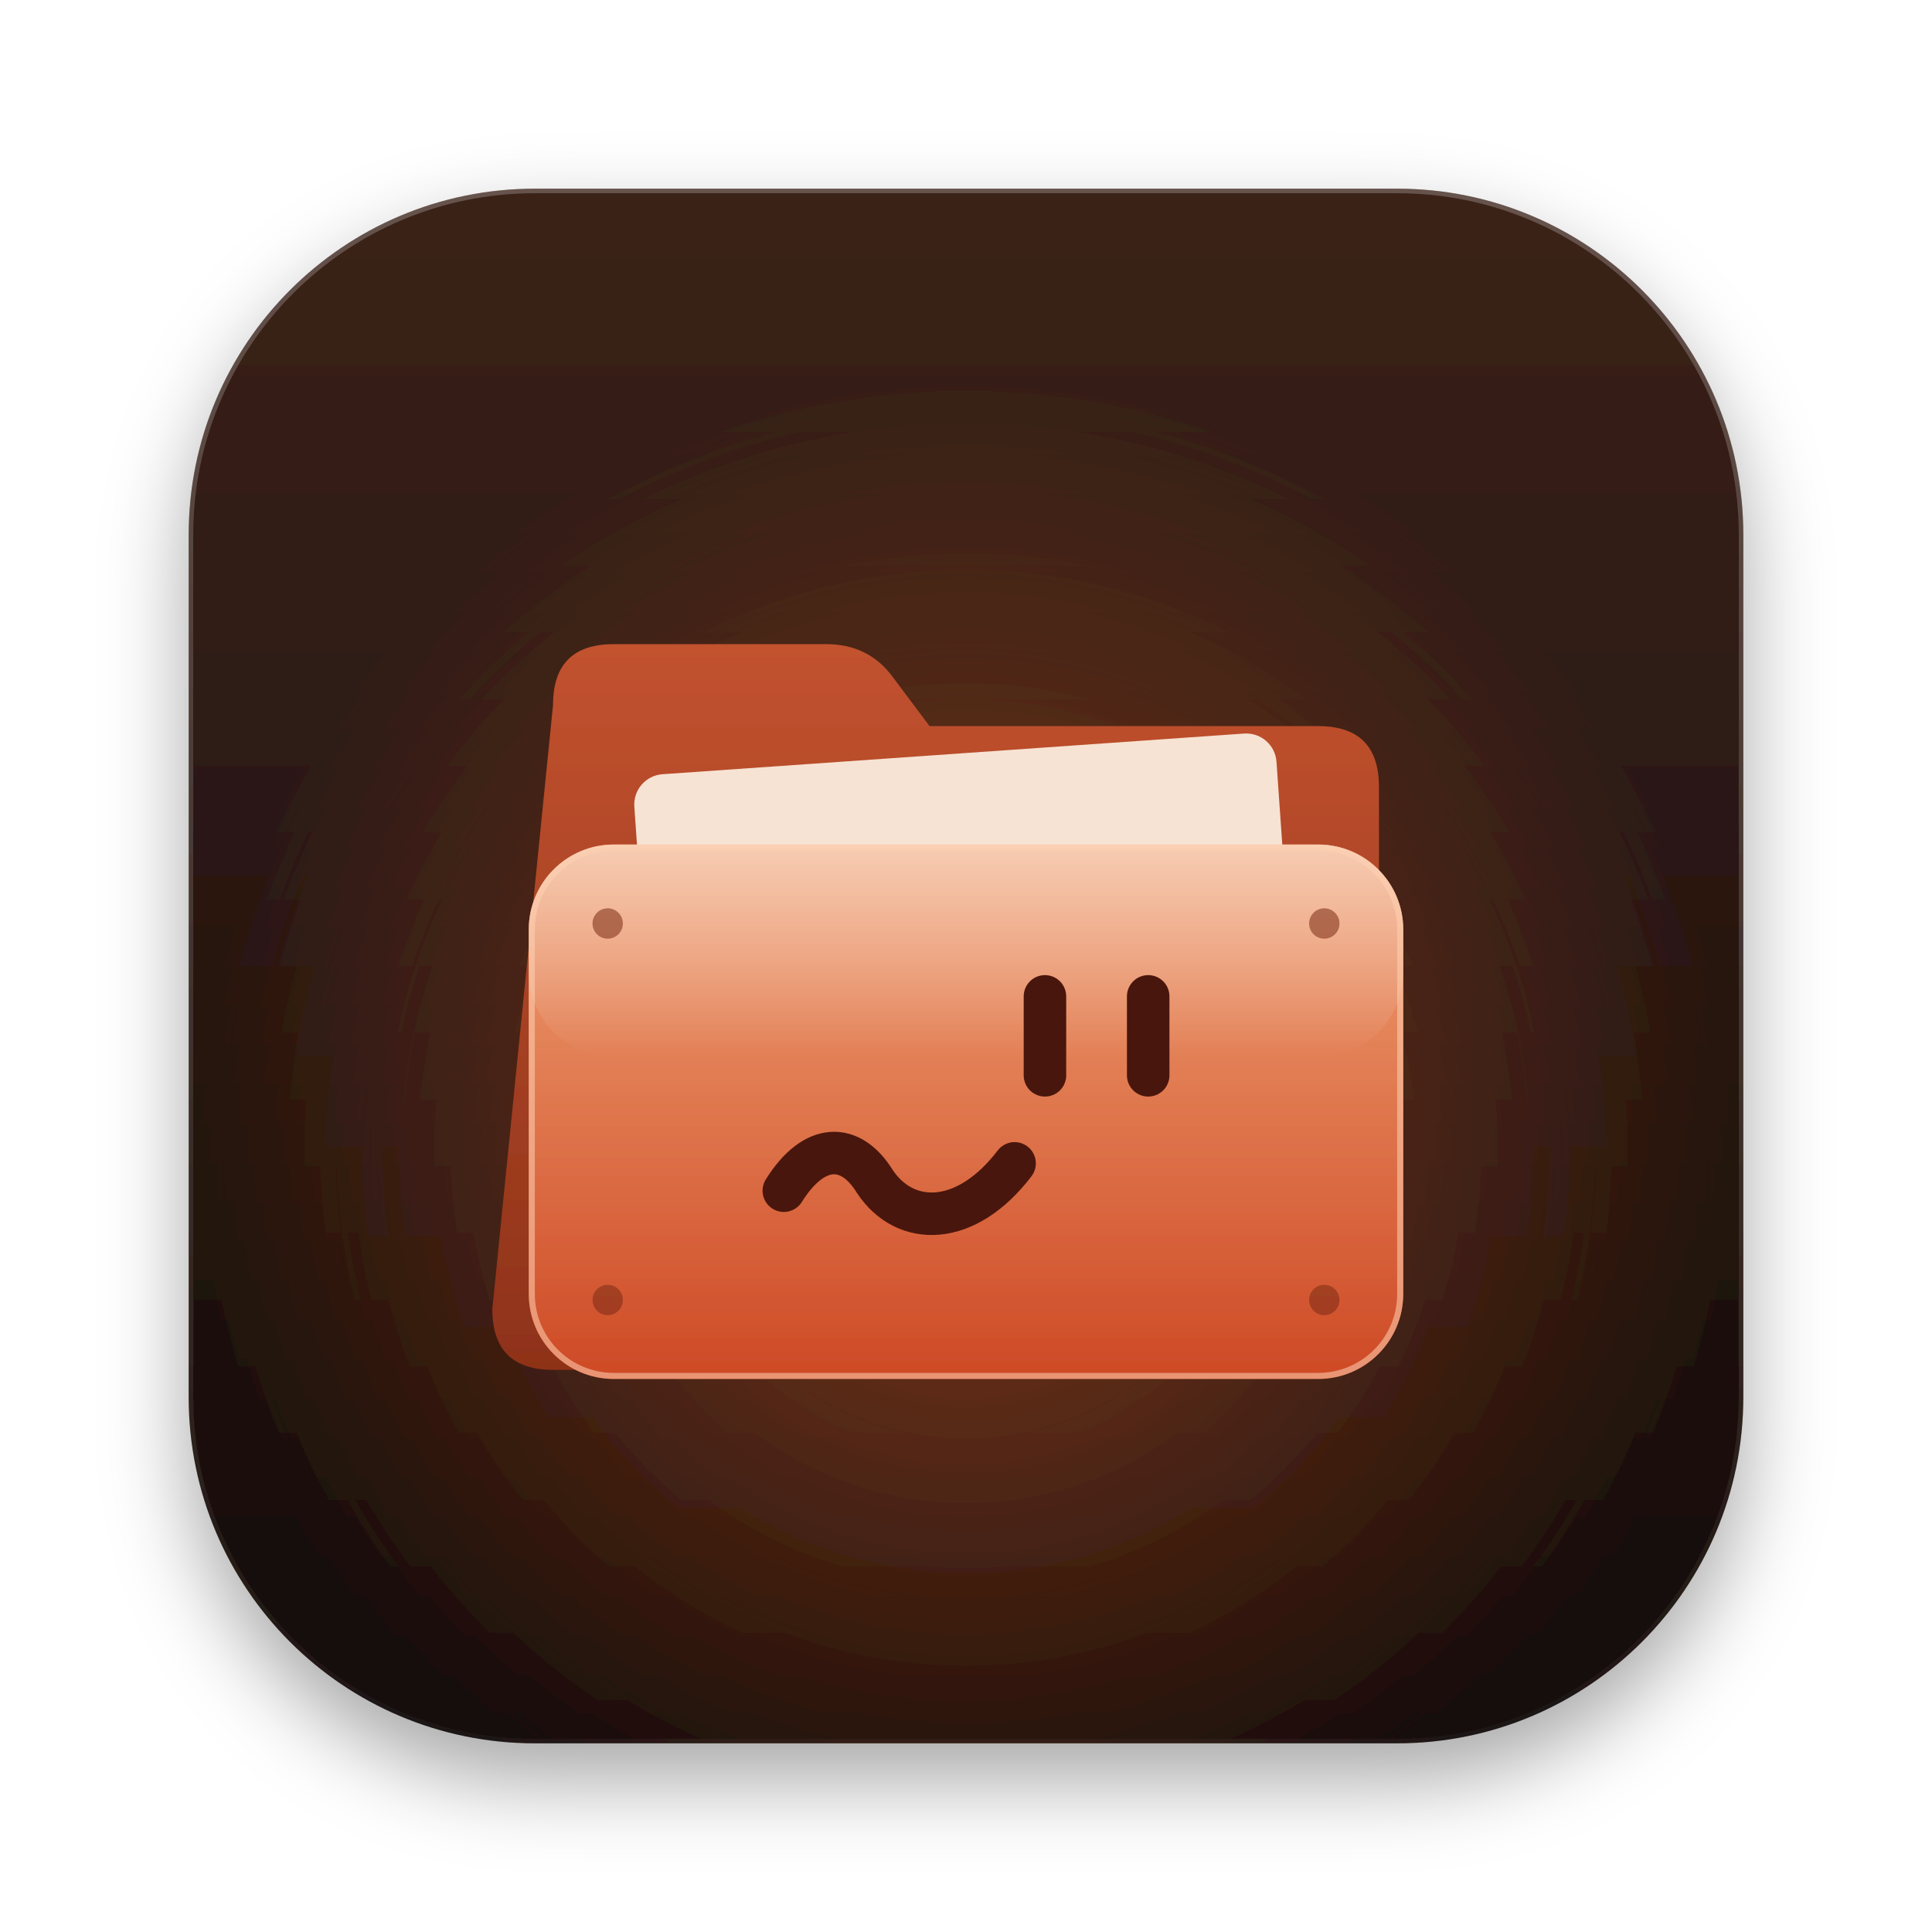
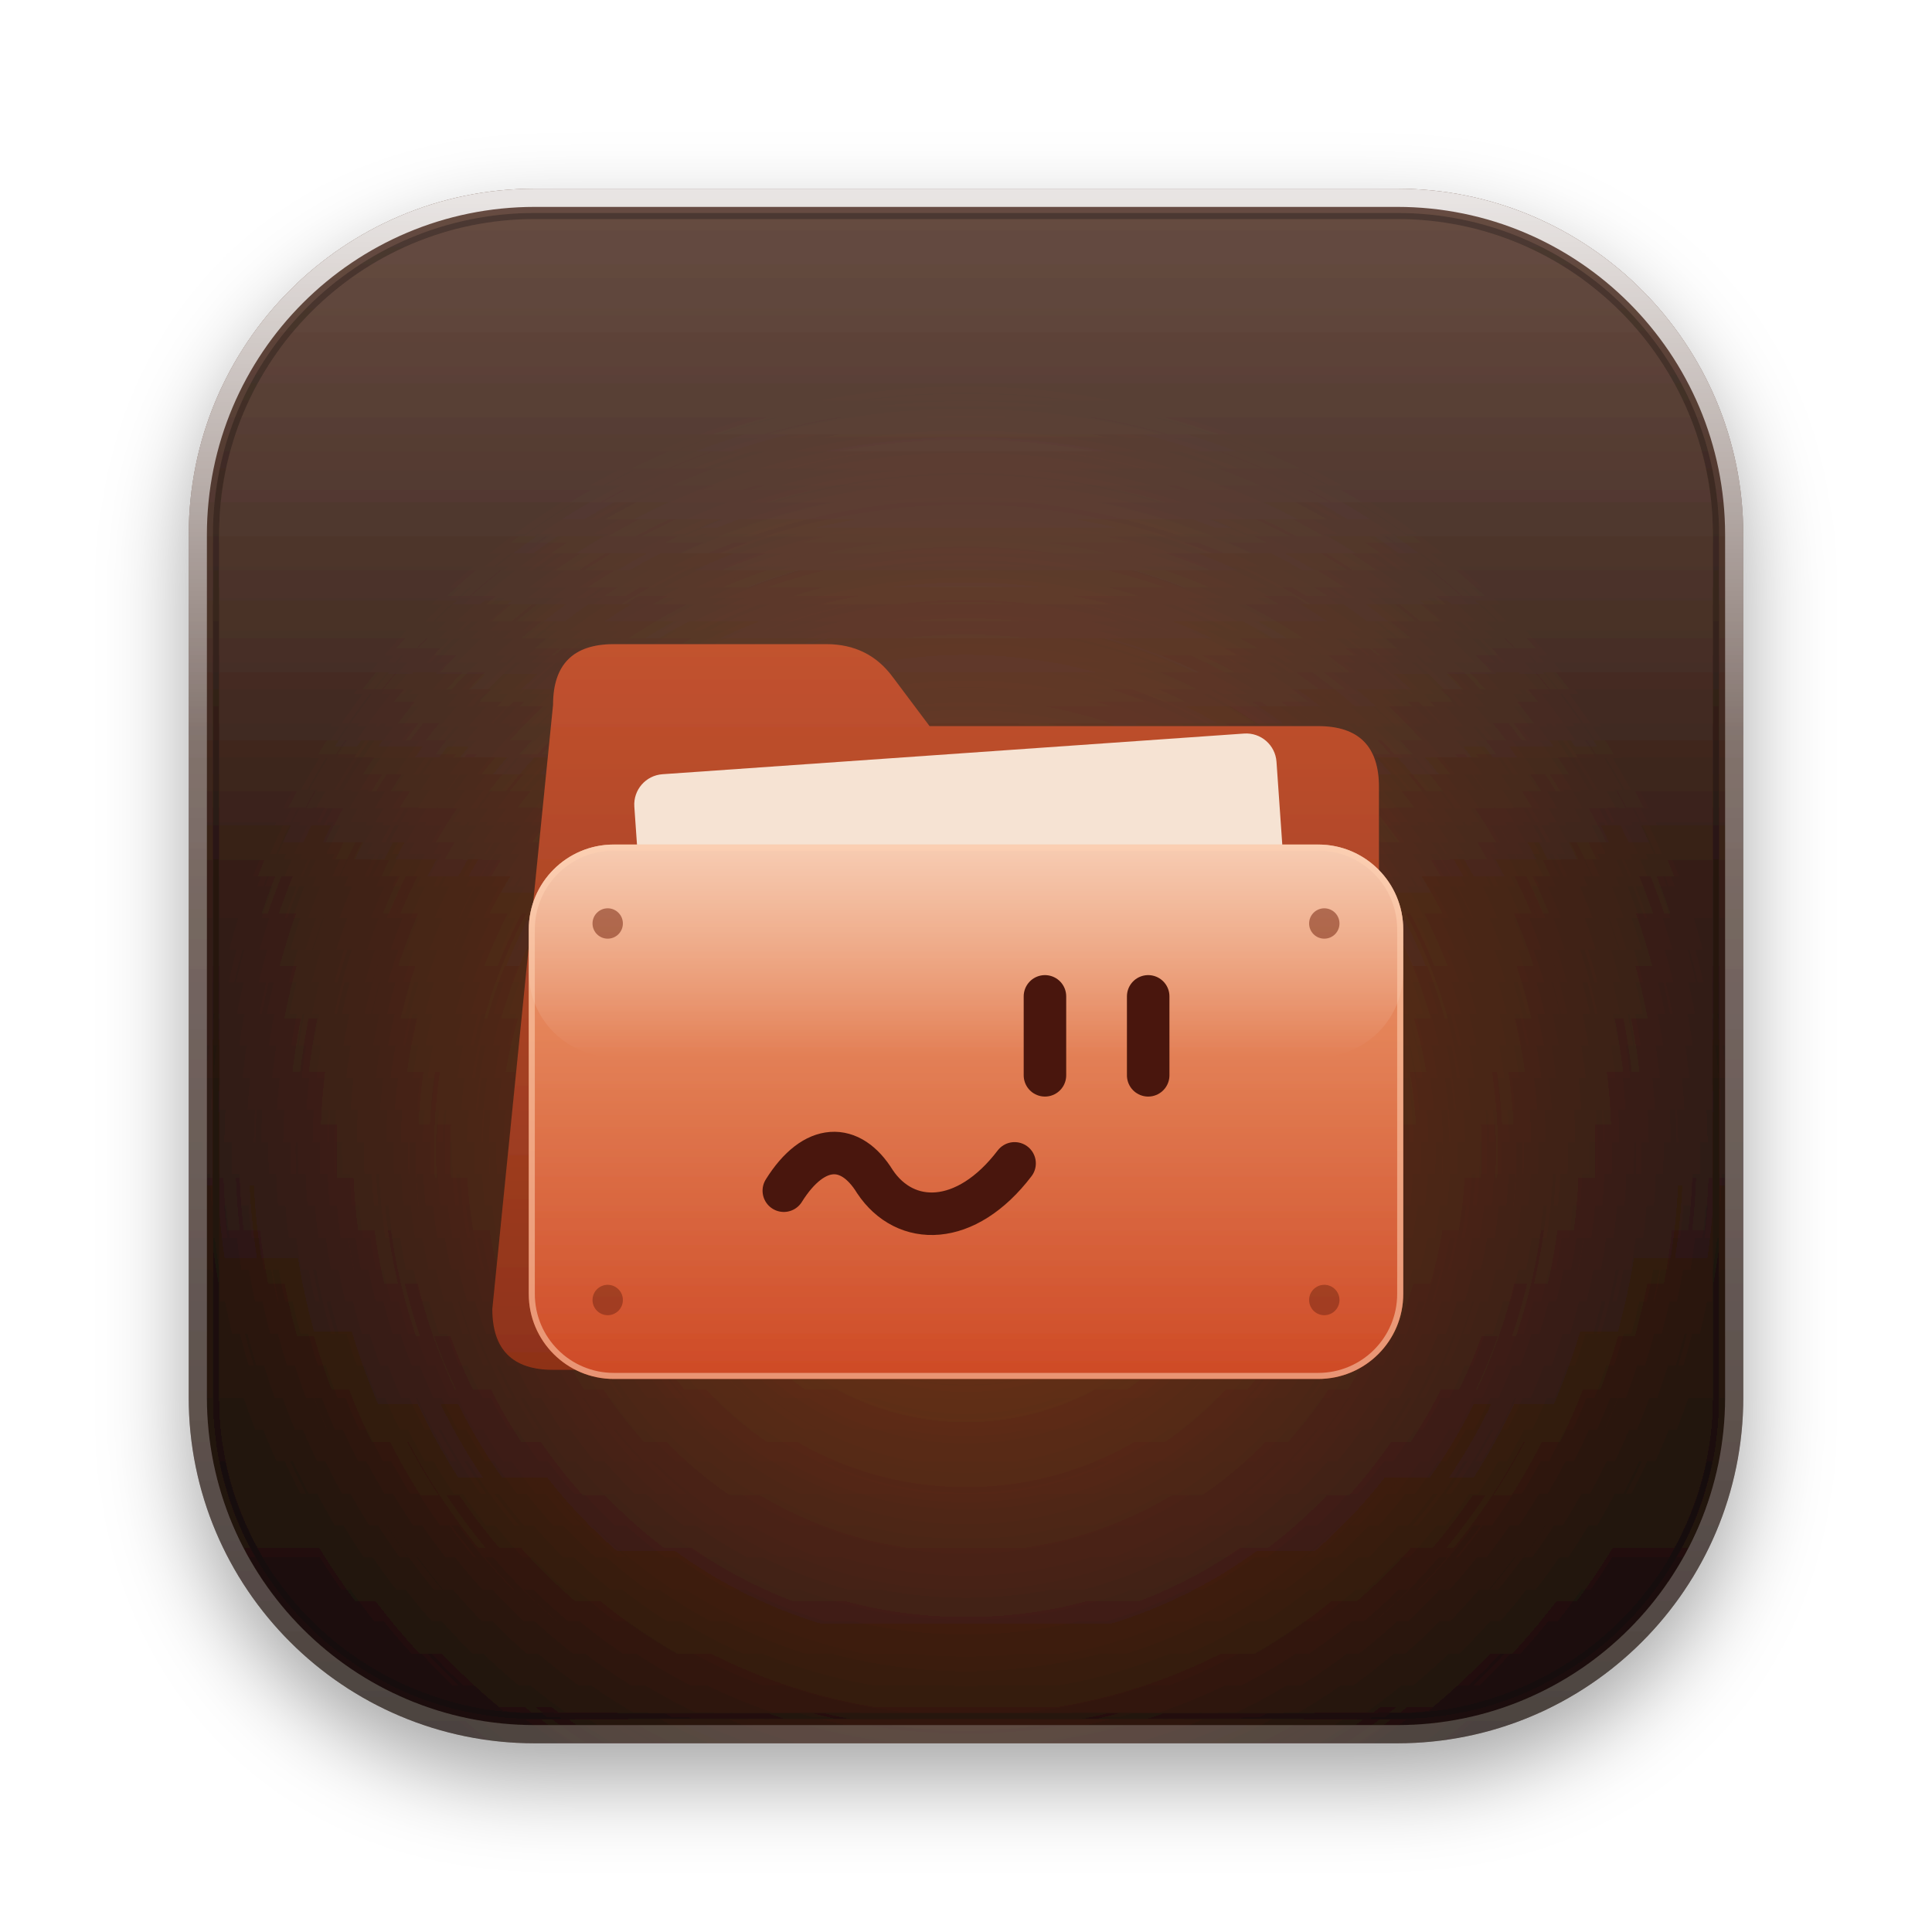
<svg xmlns="http://www.w3.org/2000/svg" width="1024" height="1024" viewBox="0 0 1024 1024" role="img" aria-label="Copper folder app icon with a smiling face on a dark background">
  <defs>
    <clipPath id="squircle">
      <rect width="512" height="512" rx="114" />
    </clipPath>
    <filter id="shadow" x="-20%" y="-20%" width="140%" height="140%">
      <feDropShadow dx="0" dy="12" stdDeviation="14" flood-color="#000000" flood-opacity="0.35" />
    </filter>
    <linearGradient id="bg" x1="0" y1="0" x2="0" y2="1">
-       <stop offset="0" stop-color="#3B2219" />
-       <stop offset="1" stop-color="#140B08" />
+       <stop offset="0" stop-color="#4A2B1F" />
+       <stop offset="1" stop-color="#1A0E0A" />
    </linearGradient>
    <radialGradient id="glow" cx="0.5" cy="0.62" r="0.5">
      <stop offset="0" stop-color="#E8692F" stop-opacity="0.45" />
      <stop offset="1" stop-color="#E8692F" stop-opacity="0" />
    </radialGradient>
    <linearGradient id="back" x1="0" y1="0" x2="0" y2="1">
      <stop offset="0" stop-color="#C2522F" />
      <stop offset="1" stop-color="#8E3219" />
    </linearGradient>
    <linearGradient id="front" x1="0" y1="0" x2="0" y2="1">
      <stop offset="0" stop-color="#F0A274" />
      <stop offset="1" stop-color="#CE4A26" />
    </linearGradient>
    <linearGradient id="shine" x1="0" y1="0" x2="0" y2="1">
      <stop offset="0" stop-color="#FFFFFF" stop-opacity="0.45" />
      <stop offset="1" stop-color="#FFFFFF" stop-opacity="0" />
    </linearGradient>
    <linearGradient id="rim" x1="0" y1="0" x2="0" y2="1">
-       <stop offset="0" stop-color="#FFFFFF" stop-opacity="0.22" />
-       <stop offset="1" stop-color="#FFFFFF" stop-opacity="0.04" />
+       <stop offset="0" stop-color="#FFFFFF" stop-opacity="0.85" />
+       <stop offset="0.35" stop-color="#FFFFFF" stop-opacity="0.35" />
+       <stop offset="1" stop-color="#FFFFFF" stop-opacity="0.22" />
+     </linearGradient>
+     <linearGradient id="gloss" x1="0" y1="0" x2="0" y2="1">
+       <stop offset="0" stop-color="#FFFFFF" stop-opacity="0.16" />
+       <stop offset="1" stop-color="#FFFFFF" stop-opacity="0" />
    </linearGradient>
  </defs>
  <g transform="translate(100 100) scale(1.609375)" filter="url(#shadow)">
    <g clip-path="url(#squircle)">
      <rect width="512" height="512" fill="url(#bg)" />
      <rect width="512" height="512" fill="url(#glow)" />
+       <rect width="512" height="230" fill="url(#gloss)" />
      <path d="M120 170 q0 -20 20 -20 h70 q14 0 22 11 l12 16 h128 q20 0 20 20 v172 q0 20 -20 20 h-252 q-20 0 -20 -20 z" fill="url(#back)" />
      <rect x="150" y="186" width="212" height="120" rx="10" fill="#F6E3D3" transform="rotate(-4 256 246)" />
      <rect x="112" y="216" width="288" height="176" rx="28" fill="url(#front)" />
      <rect x="112" y="216" width="288" height="70" rx="28" fill="url(#shine)" />
      <rect x="113" y="217" width="286" height="174" rx="27" fill="none" stroke="#FFD2B3" stroke-opacity="0.55" stroke-width="2" />
      <circle cx="138" cy="242" r="5" fill="#7A2A14" fill-opacity="0.55" />
      <circle cx="374" cy="242" r="5" fill="#7A2A14" fill-opacity="0.55" />
      <circle cx="138" cy="366" r="5" fill="#7A2A14" fill-opacity="0.55" />
      <circle cx="374" cy="366" r="5" fill="#7A2A14" fill-opacity="0.55" />
      <g stroke="#4A170B" stroke-width="14" stroke-linecap="round" fill="none">
        <line x1="282" y1="266" x2="282" y2="292" />
        <line x1="316" y1="266" x2="316" y2="292" />
        <path d="M196 330 c10 -16 22 -16 30 -3 c10 15 30 15 46 -6" />
      </g>
    </g>
-     <rect x="0.75" y="0.75" width="510.5" height="510.5" rx="113.25" fill="none" stroke="url(#rim)" stroke-width="1.5" />
+     <rect x="3" y="3" width="506" height="506" rx="111" fill="none" stroke="url(#rim)" stroke-width="6" />
+     <rect x="9" y="9" width="494" height="494" rx="105" fill="none" stroke="#000000" stroke-opacity="0.25" stroke-width="2" />
  </g>
</svg>
